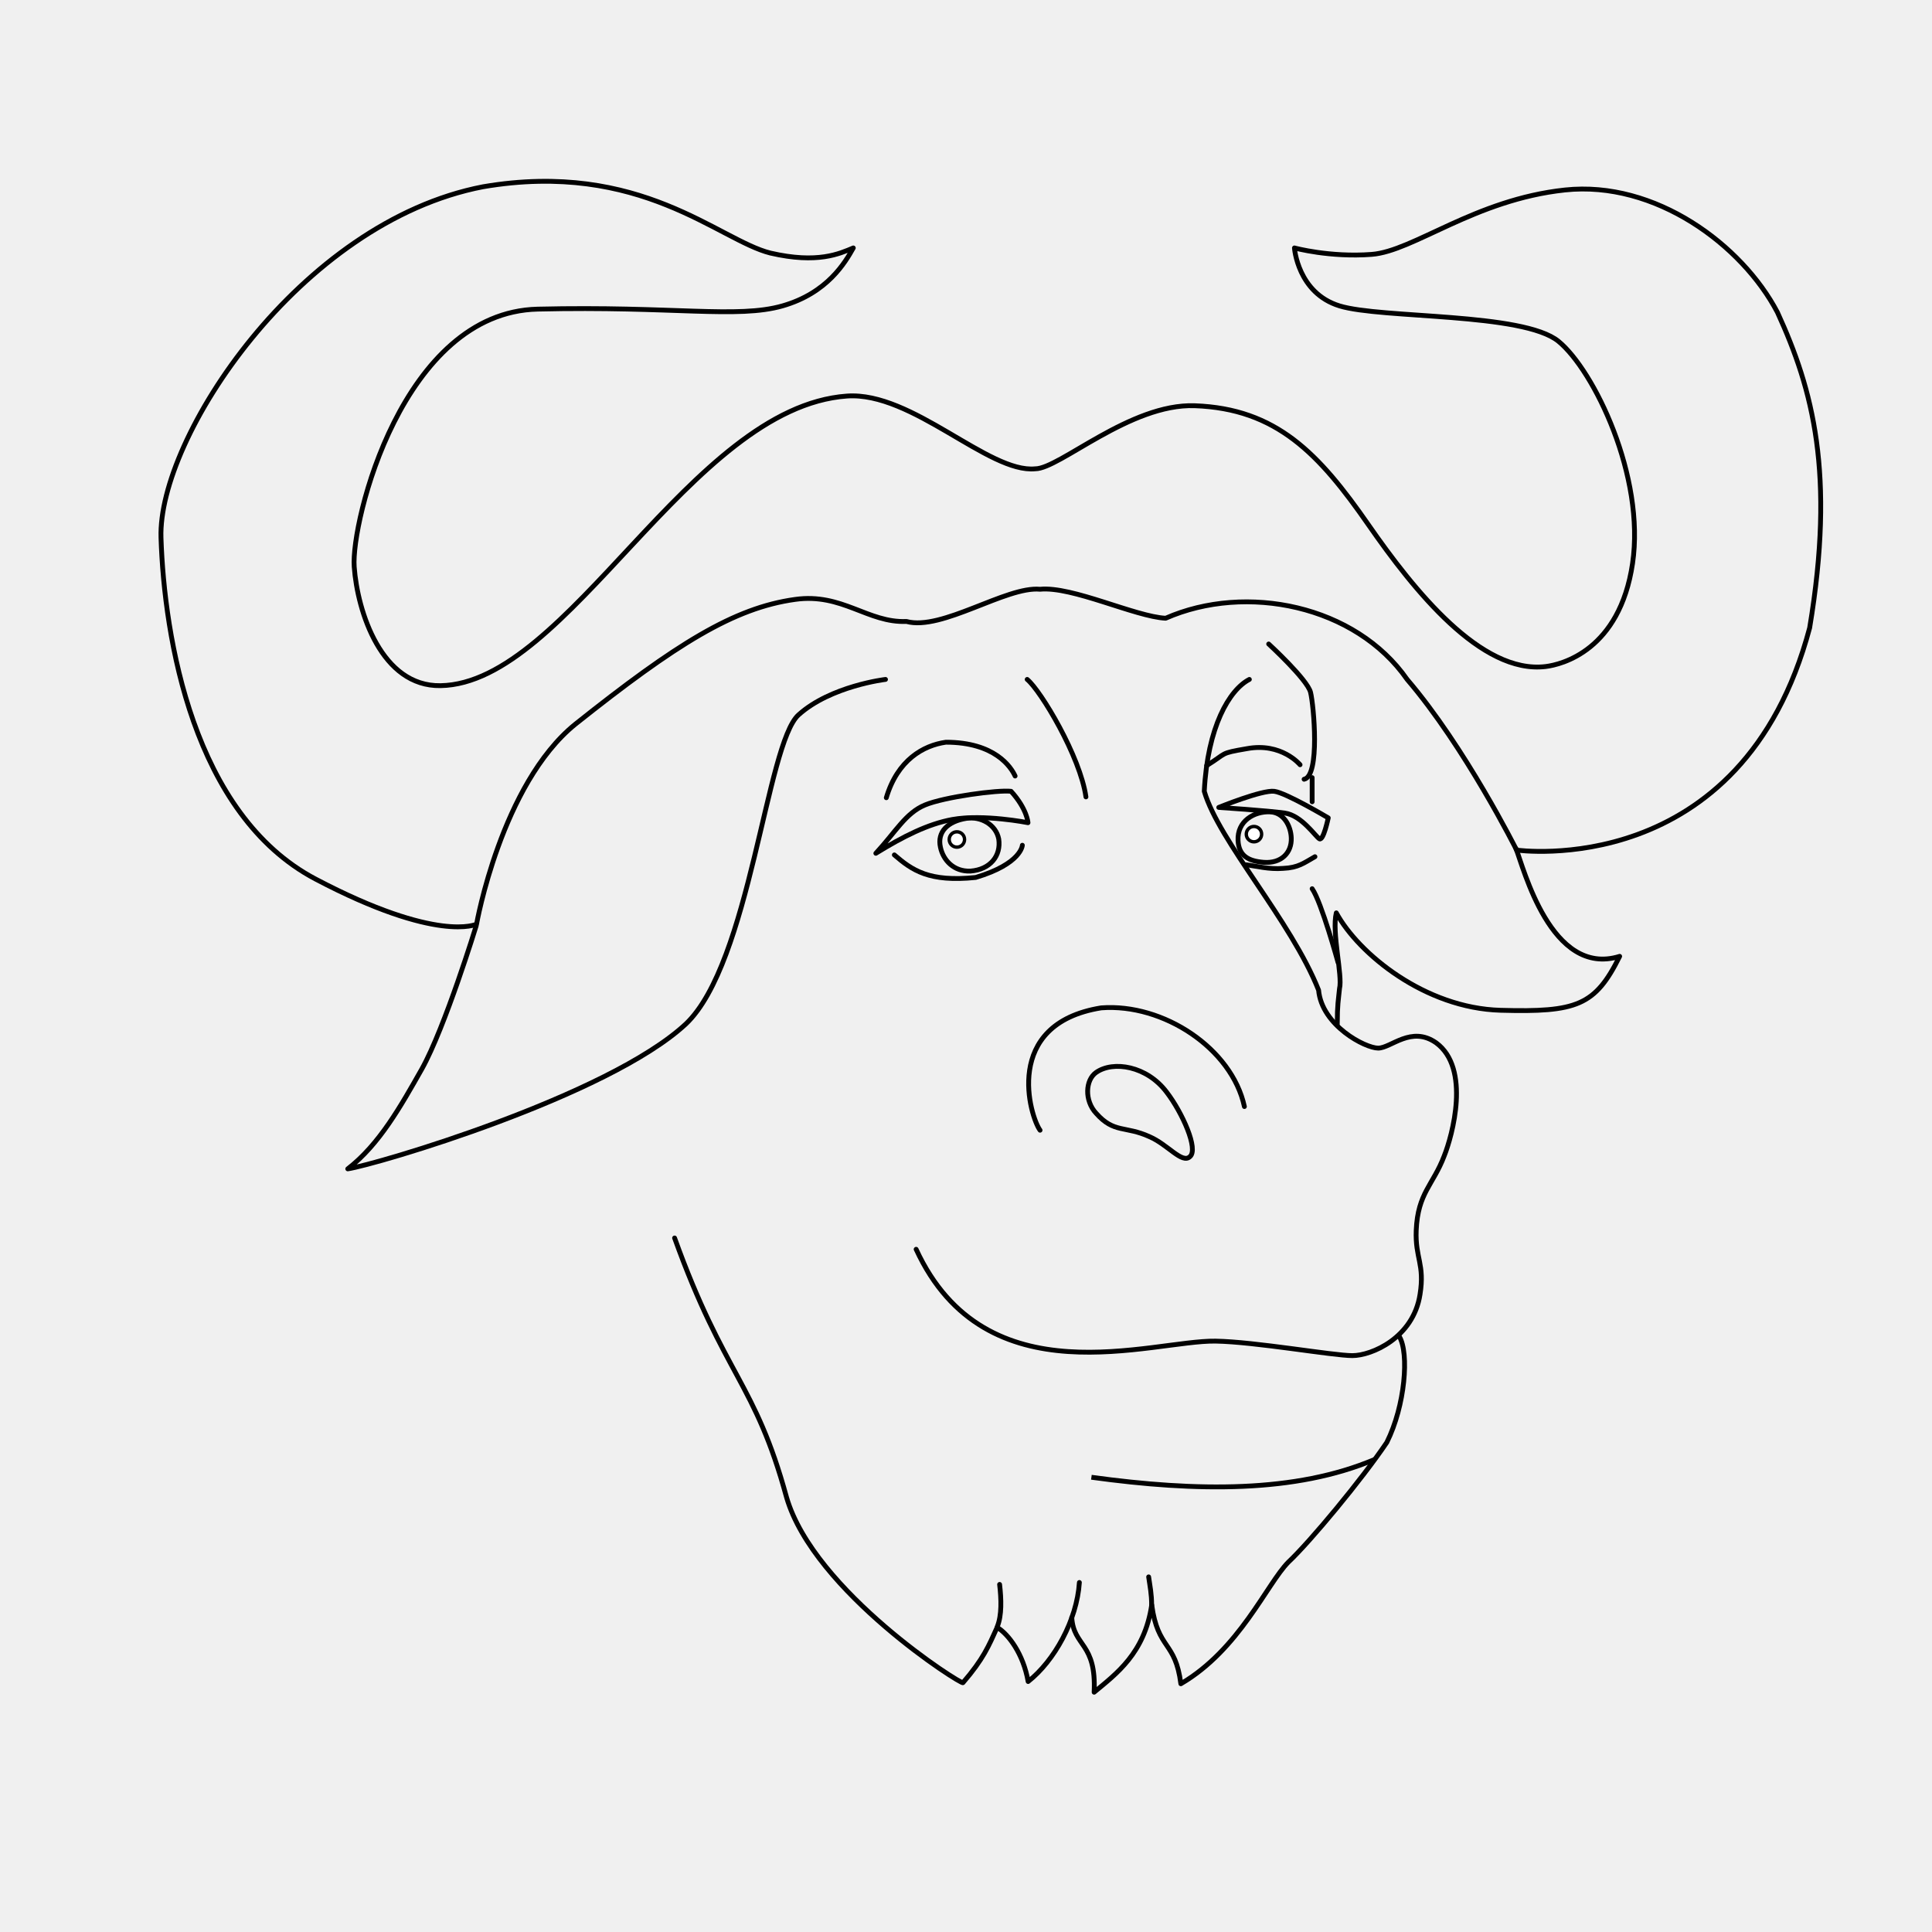
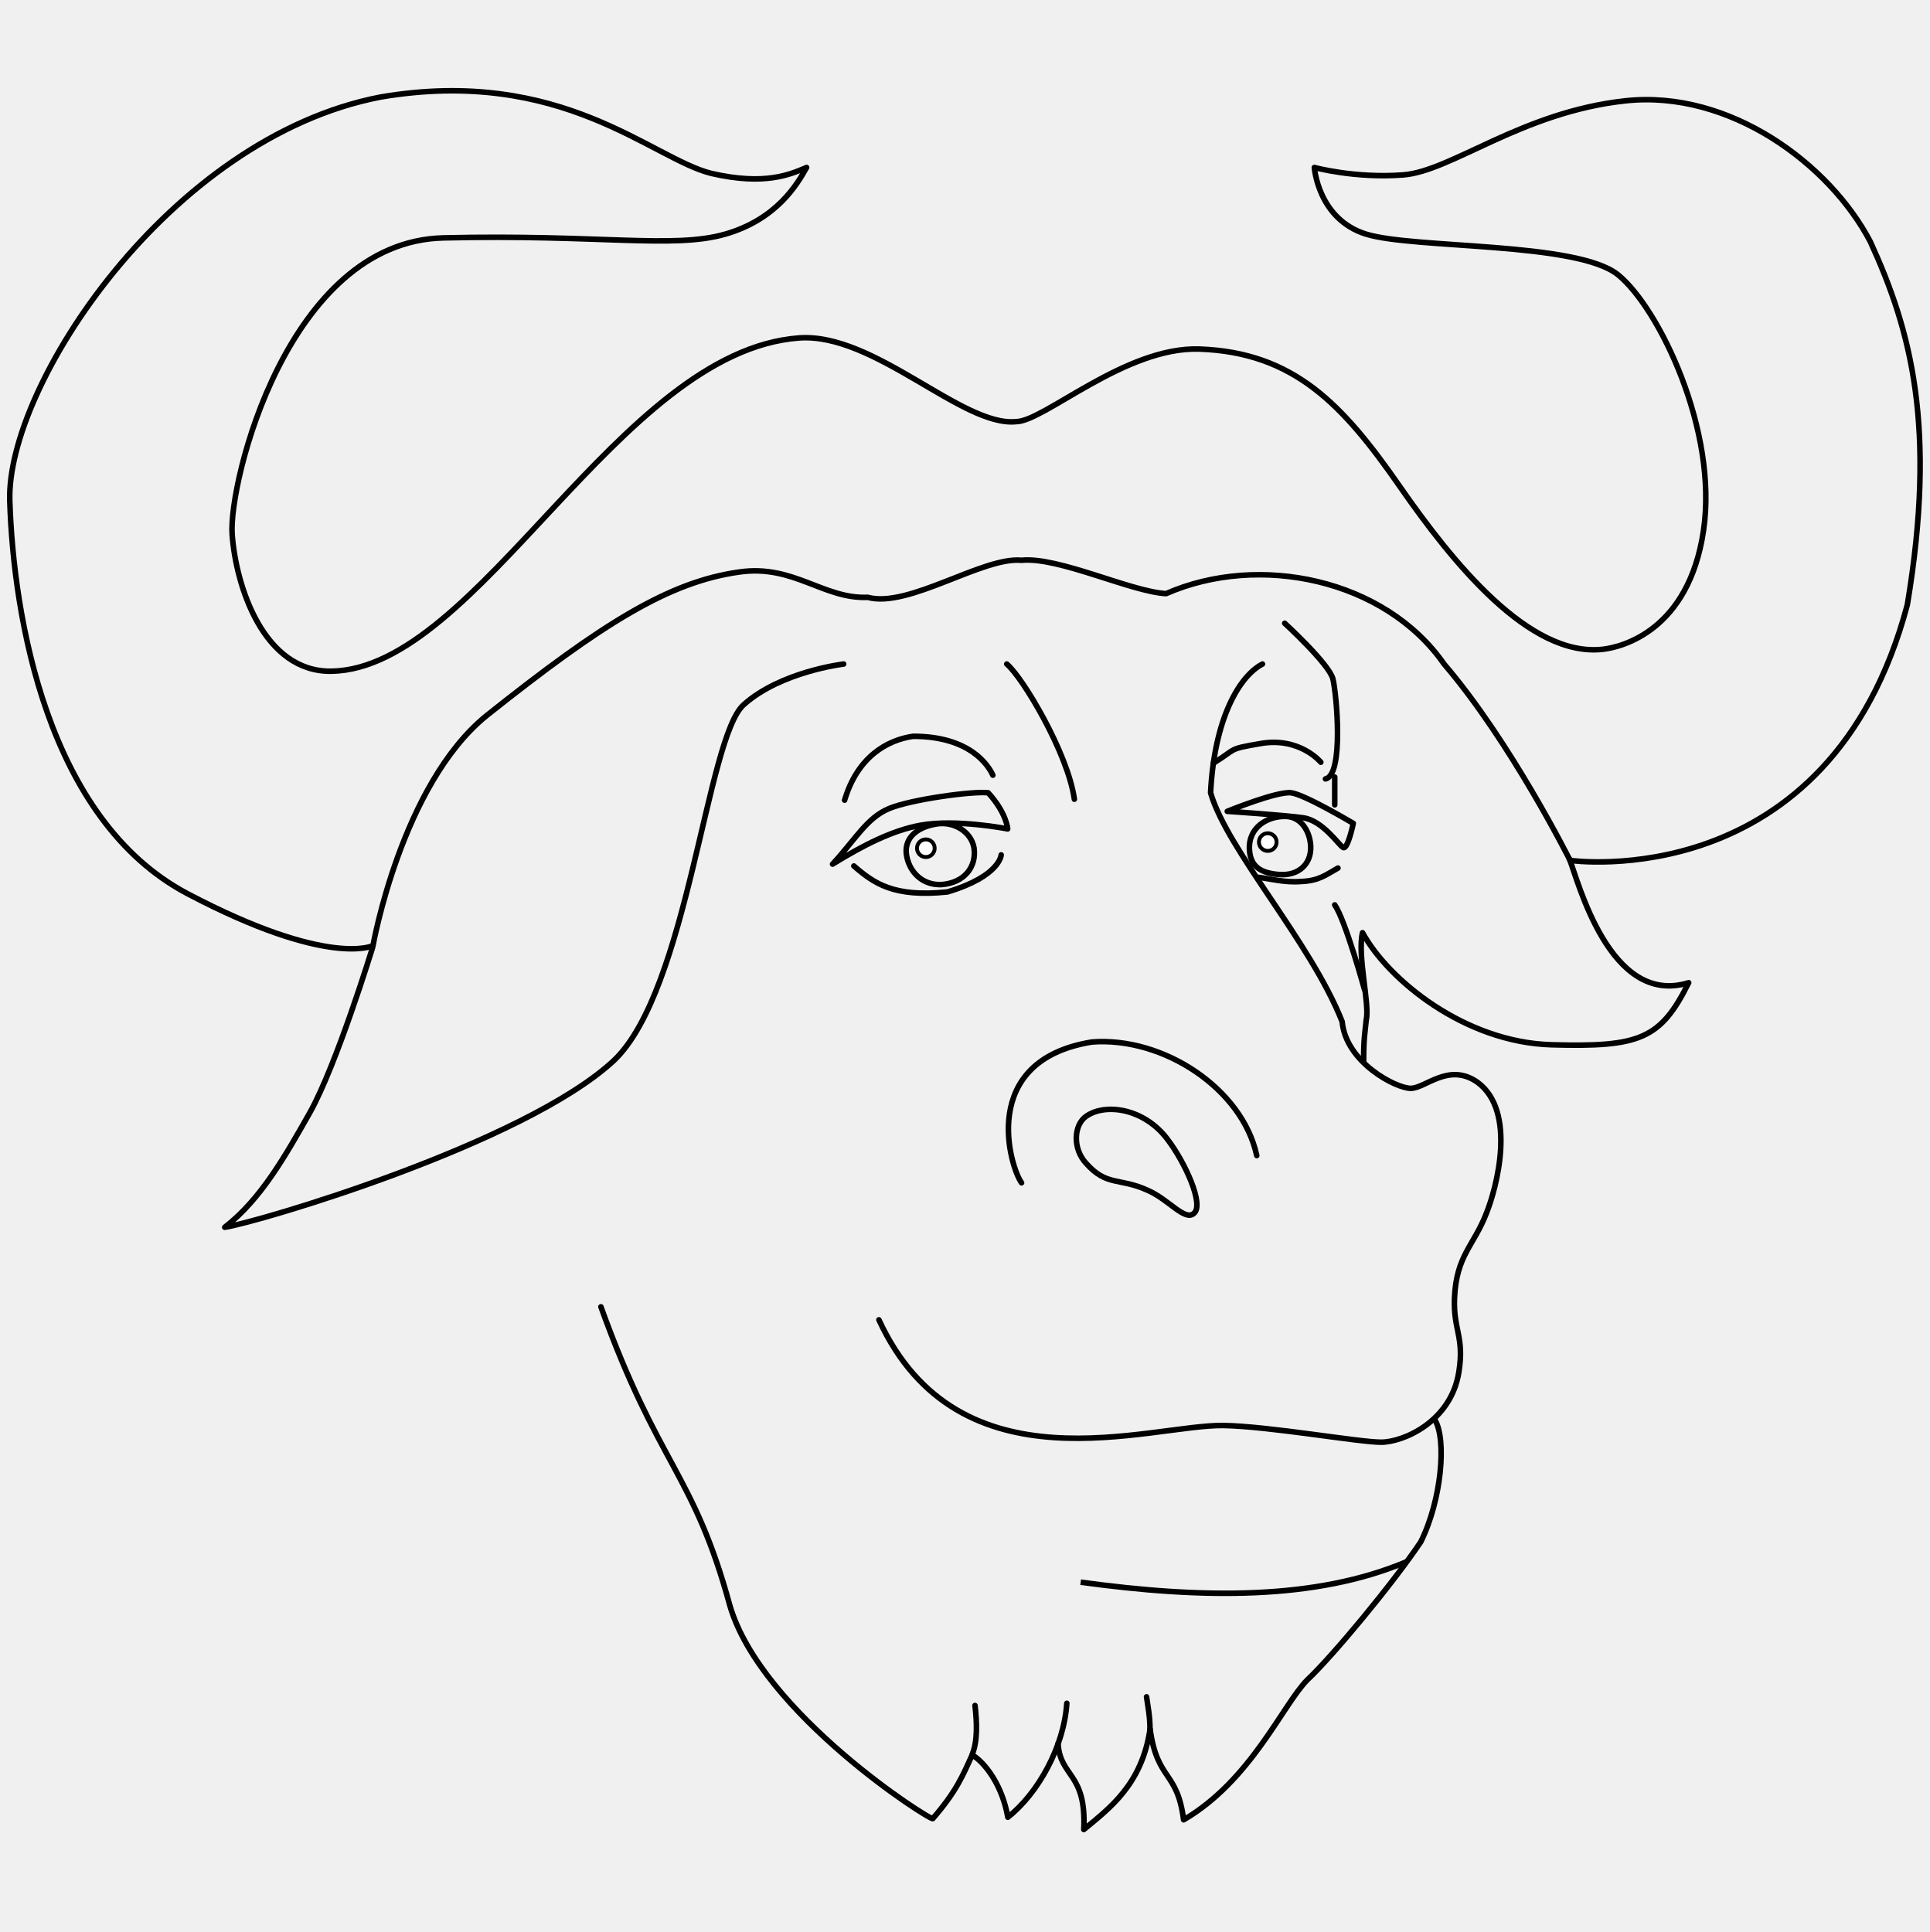
- <svg xmlns="http://www.w3.org/2000/svg" xmlns:xlink="http://www.w3.org/1999/xlink" width="8.341in" height="8.341in" viewBox="0 0 600 600" id="svg602" version="1.1">
+ <svg xmlns="http://www.w3.org/2000/svg" xmlns:xlink="http://www.w3.org/1999/xlink" width="694.917" height="695.823" viewBox="0 0 520.701 521.38" id="svg602" version="1.1">
  <defs id="defs605">
    <linearGradient id="linearGradient659">
      <stop style="stop-color:#a0a0a0;stop-opacity:1;" offset="0" id="stop660" />
      <stop style="stop-color:#000000;stop-opacity:1;" offset="1" id="stop661" />
    </linearGradient>
    <linearGradient xlink:href="#linearGradient659" id="linearGradient662" x1="0.466" y1="0.967" x2="0.46" y2="0.052" />
  </defs>
-   <path style="stroke-width:1.499;stroke-dasharray:none;stroke-linejoin:round;stroke-linecap:round;fill:none;stroke:#000000;stroke-opacity:1;stroke-miterlimit:4;stroke-dashoffset:0" d="M 335.212 491.453 C 334.436 503.218 327.425 515.815 319.294 522.213 C 317.815 513.656 313.202 507.504 309.669 505.385 C 307.058 511.149 305.418 515.208 299.06 522.566 C 299.06 523.566 252.763 494.313 244.266 464.996 C 234.5 429.2 224.989 427.432 209.5 384.468 " id="path629" />
-   <path style="stroke-width:1.499;stroke-dasharray:none;stroke-linejoin:round;stroke-linecap:round;fill:none;stroke:#000000;stroke-opacity:1;fill-opacity:1;fill-rule:nonzero;stroke-miterlimit:4;stroke-dashoffset:0" d="M 178.619 224.943 C 209.926 200.019 227.901 188.785 246.917 186.156 C 261.527 184.082 269.506 193.498 281.5 193 C 292.5 196 312.506 181.999 322.996 182.998 C 332.987 181.999 352.501 191.499 362 192 C 386.984 181.012 420.998 188.002 437 211 C 455 232 471 264 471 264 C 471 264 541 274 562 195 C 570 147 563 121 552 97 C 541 76 514 56 486 59 C 458 62 439 78 426 79 C 413 80 402 77 402 77 C 402 77 403 91 416 95 C 429 99 473 97 484 106 C 495 115 511 148 507 175 C 503 202 484.956 206.405 480 207 C 459.956 209.405 439.143 183.372 425 163 C 409.637 140.871 396.448 126.908 371 126 C 350.977 125.304 328.998 145.597 321.53 145.587 C 307.038 147.066 283.277 121.531 263 123 C 214.277 126.531 176.499 212.256 136.823 212.94 C 118.499 213.256 111 190 110 176 C 109 162 125 97 167 96 C 209 95 229 99 243 95 C 257 91 262.527 81.415 265 77 C 260.761 78.766 253.936 81.998 239.234 78.587 C 223.239 74.589 198.876 49.649 150 58 C 93 69 49 136 50 167 C 51 198 60 253 98 273 C 136 293 148 287 148 287 C 148 287 155.668 243.58 178.619 224.943 z " id="path630" />
-   <path style="stroke-width:1.499;stroke-dasharray:none;stroke-linejoin:round;stroke-linecap:round;fill:none;stroke:#000000;stroke-opacity:1;stroke-miterlimit:4;stroke-dashoffset:0" d="M 147.886 287.523 C 147.886 287.523 138.234 319.048 131 332 C 124.443 343.563 117.831 355.406 108 363 C 116.537 361.764 188.761 340.532 213 318 C 233 299 238 231 248 222 C 258 213 275 211 275 211 " id="path631" />
-   <path style="stroke-width:1.499;stroke-dasharray:none;stroke-linejoin:round;stroke-linecap:round;fill:none;stroke:#000000;stroke-opacity:1;stroke-miterlimit:4;stroke-dashoffset:0" d="M 470.796 263.546 C 473.097 269.173 481.615 303.639 503 297 C 495.393 312.323 489.675 314.409 466 313.75 C 442.579 313.089 421.93 296.24 415 283.5 C 413.524 289.527 417 303 416 307 C 415.651 310.675 415.301 311.869 415.301 318.049 " id="path632" />
-   <path style="stroke-width:1.499;stroke-dasharray:none;stroke-linejoin:round;stroke-linecap:round;fill:none;stroke:#000000;stroke-opacity:1;stroke-miterlimit:4;stroke-dashoffset:0" d="" id="path633" />
-   <path style="stroke-width:1.499;stroke-dasharray:none;stroke-linejoin:round;stroke-linecap:round;fill:none;stroke:#000000;stroke-opacity:1;stroke-miterlimit:4;stroke-dashoffset:0" d="M 386.458 343.647 C 382.573 325.632 361.298 311.532 342 313 C 311 318 320 347 323 351 " id="path634" />
-   <path style="font-size:12;stroke:#000000;stroke-width:1.499;stroke-linecap:round;stroke-linejoin:round;stroke-miterlimit:4;stroke-dasharray:none;stroke-dashoffset:0;fill:none" d="M 340.428 333.044 C 345.73 329.345 356.183 330.994 362.341 339.218 C 367.142 345.474 372.314 356.95 369.524 359.225 C 367.087 361.496 362.698 355.47 357.004 353.015 C 349.428 349.551 345.998 352.033 340.428 345.756 C 336.736 341.824 337.054 335.398 340.428 333.044 z " id="path635" />
-   <path style="stroke-width:1.499;stroke-dasharray:none;stroke-linejoin:round;stroke-linecap:round;fill:none;stroke:#000000;stroke-opacity:1;stroke-miterlimit:4;stroke-dashoffset:0" d="M 388 211 C 381.75 214.25 375 225.75 374 245.75 C 378.5 261.25 401 286 409.5 307.5 C 410.5 318.5 424 325.502 428 325.502 C 432 325.502 438.259 318.442 445.995 323.851 C 456.824 331.775 451.036 352.688 448.503 359 C 445.084 368.018 440.309 370.473 439.817 382.089 C 439.464 390.767 442.517 392.534 441 402 C 438.925 415.448 426 421 420 421 C 414 421 389.777 416.695 377.504 416.496 C 357.724 416.191 306.178 434.952 284.513 387.98 " id="path636" />
-   <path style="stroke-width:1.499;stroke-dasharray:none;stroke-linejoin:round;stroke-linecap:round;fill:none;stroke:#000000;stroke-opacity:1;stroke-miterlimit:4;stroke-dashoffset:0" d="M 434.577 415.077 C 437.668 420.287 436.381 436.524 430.695 447.934 C 423.028 459.33 406.919 478.749 400.114 485.129 C 393.435 491.887 384.89 512.321 366.72 522.911 C 365.026 509.525 359.597 512.482 357.679 498.409 C 355.457 513.489 346.629 519.841 339.795 525.532 C 340.535 510.046 333.401 511.483 332.843 502.306 " id="path637" />
-   <path style="stroke-width:1.499;stroke-dasharray:none;stroke-linejoin:round;stroke-linecap:round;fill:none;stroke:#000000;stroke-opacity:1;stroke-dashoffset:0;stroke-miterlimit:4" d="M 319 211 C 323.246 214.497 335.496 234.987 337.248 247.484 " id="path638" />
-   <path style="stroke-width:1.499;stroke-dasharray:none;stroke-linejoin:round;stroke-linecap:round;fill:none;stroke:#000000;stroke-opacity:1;stroke-miterlimit:4;stroke-dashoffset:0" d="M 394 200 C 394 200 406 211 407 215 C 408 219 410 241 405 242 " id="path639" />
-   <path style="stroke-width:1.499;stroke-dasharray:none;stroke-linejoin:round;stroke-linecap:round;fill:none;stroke:#000000;stroke-opacity:1;stroke-miterlimit:4;stroke-dashoffset:0" d="M 407.5 276 C 410.427 280.228 415.551 298.925 415.551 298.925 " id="path640" />
-   <path style="stroke-width:1.499;stroke-dasharray:none;stroke-linejoin:round;stroke-linecap:round;fill:none;stroke:#000000;stroke-opacity:1;stroke-miterlimit:4;stroke-dashoffset:0" d="M 407.5 249 C 407.5 249 407.5 241.5 407.5 241.5 " id="path641" />
-   <path style="stroke-width:1.499;stroke-dasharray:none;stroke-linejoin:round;stroke-linecap:round;fill:none;stroke:#000000;stroke-opacity:1;fill-opacity:1;stroke-miterlimit:4;stroke-dashoffset:0" d="M 378.5 250.75 C 378.5 250.75 392 245.25 395.75 245.75 C 399.5 246.25 412.5 254 412.5 254 C 412.5 254 411 261.25 409.75 260.5 C 408.5 259.75 404.25 253.25 399 252.5 C 393.75 251.75 378.5 250.75 378.5 250.75 z " id="path642" />
-   <path style="font-size:12;stroke:#000000;stroke-width:1.499;stroke-linecap:round;stroke-linejoin:round;stroke-miterlimit:4;stroke-dasharray:none;stroke-dashoffset:0;fill:none" d="M 394.396 252.13 C 389.508 251.95 384.183 254.941 384.487 261.031 C 384.734 265.826 387.727 267.423 392.454 267.8 C 397.896 268.217 401.181 264.841 401.016 260.246 C 400.889 256.47 398.636 252.28 394.396 252.13 z " id="path643" />
-   <path style="stroke-width:1.499;stroke-dasharray:none;stroke-linejoin:round;stroke-linecap:round;fill:none;stroke:#000000;stroke-opacity:1;fill-opacity:1;stroke-miterlimit:4;stroke-dashoffset:0" d="M 319.25 255.5 C 319.25 255.5 318.996 251.245 314 245.75 C 310.003 245.25 293.25 247.499 287.25 249.999 C 281.25 252.499 278.244 258.249 272 265 C 280.5 259.75 288.173 255.896 295.747 254.501 C 305.495 252.751 319.25 255.5 319.25 255.5 z " id="path644" />
-   <path style="stroke-width:1.499;stroke-dasharray:none;stroke-linejoin:round;stroke-linecap:round;fill:none;stroke:#000000;stroke-opacity:1;stroke-miterlimit:4;stroke-dashoffset:0" d="M 277.747 265.5 C 283.242 270.245 288.518 274.002 303.008 272.502 C 317.249 268.255 317.5 262.5 317.5 262.5 " id="path645" />
-   <path style="fill:none;fill-opacity:1;stroke:#000000;stroke-width:1.499;stroke-linecap:round;stroke-linejoin:round;stroke-miterlimit:4;stroke-dasharray:none;stroke-dashoffset:0;stroke-opacity:1" d="m 300.193,254.136 c -5.891,0.919 -9.194,4.23 -8.133,8.986 0.859,4.041 4.147,7.607 9.333,7.402 6.154,-0.48 9.527,-4.761 8.777,-9.945 -0.869,-4.561 -5.623,-7.096 -9.978,-6.443 z" id="path646" />
-   <path style="stroke-width:1.499;stroke-dasharray:none;stroke-linejoin:round;stroke-linecap:round;fill:none;stroke:#000000;stroke-opacity:1;stroke-miterlimit:4;stroke-dashoffset:0" d="M 275.25,247.742 C 278.748,236.003 286.755,231.499 293.754,230.5 C 309.004,230.499 314,238.252 315.25,241" id="path647" />
-   <path style="stroke-width:1.499;stroke-dasharray:none;stroke-linejoin:round;stroke-linecap:round;fill:none;stroke:#000000;stroke-opacity:1;stroke-miterlimit:4;stroke-dashoffset:0" d="M 374.751 237.753 C 381.245 233.757 378.502 234 387.248 232.5 C 397.993 230.5 403.745 237.499 403.745 237.499 " id="path648" />
-   <path style="fill:none;fill-rule:evenodd;stroke:black;stroke-opacity:1;stroke-width:1.499;stroke-linejoin:round;stroke-linecap:round;stroke-dasharray:none;stroke-dashoffset:0;fill-opacity:1;stroke-miterlimit:4" d="M 386.889 268.559 C 390.094 268.934 394.048 270.058 398.503 269.683 C 403.207 269.475 404.913 268.018 408.368 266.062 " id="path652" />
-   <path style="fill-rule:evenodd;stroke:none;fill:none;fill-opacity:1;stroke-opacity:1;stroke-width:1.124;stroke-linejoin:round;stroke-linecap:round;stroke-miterlimit:4;stroke-dasharray:none;stroke-dashoffset:0" id="path657" d="M 299.72 261.441 A 2.248 2.373 0 1 0 295.224 261.441 A 2.248 2.373 0 1 0  299.72 261.441 z" transform="matrix(1.33334,0,0,1.33334,-98.4101,-87.60663)" />
-   <path style="fill-rule:evenodd;stroke:none;fill:none;fill-opacity:1;stroke-opacity:1;stroke-width:1.285;stroke-linejoin:round;stroke-linecap:round;stroke-miterlimit:4;stroke-dasharray:none;stroke-dashoffset:0" id="path658" d="M 299.72 261.441 A 2.248 2.373 0 1 0 295.224 261.441 A 2.248 2.373 0 1 0  299.72 261.441 z" transform="matrix(1.166669,0,0,1.166672,43.45883,-46.17665)" />
-   <path style="fill:none;fill-rule:evenodd;stroke:black;stroke-opacity:1;stroke-width:1.499;stroke-linejoin:round;stroke-linecap:round;stroke-dasharray:none;stroke-dashoffset:0;fill-opacity:1;stroke-miterlimit:4" d="M 309.731 505.126 C 311.144 501.594 310.967 496.648 310.438 492.057 " id="path736" />
-   <path style="fill:none;fill-rule:evenodd;stroke:black;stroke-opacity:1;stroke-width:1.499;stroke-linejoin:round;stroke-linecap:round;stroke-dasharray:none;stroke-dashoffset:0;fill-opacity:1;stroke-miterlimit:4" d="M 357.654 498.531 C 357.654 494.998 357.138 492.652 356.724 489.716 " id="path737" />
-   <path style="fill:none;stroke:#000000;stroke-width:1.499;stroke-linecap:butt;stroke-linejoin:miter;stroke-opacity:1;stroke-miterlimit:4;stroke-dasharray:none" d="m 426.917,453.241 c -24.614,10.411 -55.158,10.04 -87.976,5.535" id="path4530" />
-   <circle style="opacity:1;fill:#ffffff;fill-opacity:1;fill-rule:nonzero;stroke:#000000;stroke-width:1.049;stroke-linecap:round;stroke-miterlimit:4;stroke-dasharray:none;stroke-dashoffset:0;stroke-opacity:1" id="path5367" cx="297.171" cy="260.707" r="2.384" />
-   <circle style="opacity:1;fill:#ffffff;fill-opacity:1;fill-rule:nonzero;stroke:#000000;stroke-width:1.049;stroke-linecap:round;stroke-miterlimit:4;stroke-dasharray:none;stroke-dashoffset:0;stroke-opacity:1" id="path5367-3" cx="389.429" cy="259.051" r="2.384" />
+   <path style="fill:none;stroke:#000000;stroke-width:1.499;stroke-linecap:round;stroke-linejoin:round;stroke-miterlimit:4;stroke-dasharray:none;stroke-dashoffset:0;stroke-opacity:1" d="m 287.851,459.652 c -0.776,11.765 -7.787,24.362 -15.918,30.759 -1.479,-8.557 -6.092,-14.709 -9.624,-16.828 -2.611,5.764 -4.251,9.823 -10.609,17.181 0,1 -46.297,-28.253 -54.794,-57.57 -9.765,-35.796 -19.277,-37.565 -34.766,-80.528" id="path629" />
+   <path style="fill:none;fill-opacity:1;fill-rule:nonzero;stroke:#000000;stroke-width:1.499;stroke-linecap:round;stroke-linejoin:round;stroke-miterlimit:4;stroke-dasharray:none;stroke-dashoffset:0;stroke-opacity:1" d="m 131.258,193.141 c 31.308,-24.924 49.282,-36.157 68.298,-38.787 14.61,-2.075 22.588,7.342 34.582,6.844 11,3 31.007,-11.001 41.497,-10.002 9.991,-0.999 29.505,8.501 39.004,9.002 24.984,-10.988 58.998,-3.998 75,19 18,21 34,53 34,53 0,0 70,10 91,-69 8,-48 1,-74 -10,-98 -11,-21 -38,-41 -66,-38 -28,3 -47,19 -60,20 -13,1 -24,-2 -24,-2 0,0 1,14 14,18 13,4 57,2 68,11 11,9 27,42 23,69 -4,27 -22.044,31.405 -27,32 -20.044,2.405 -40.857,-23.628 -55,-44 -15.363,-22.129 -28.552,-36.092 -54,-37 -20.023,-0.696 -42.002,19.597 -49.47,19.587 -14.491,1.479 -38.253,-24.056 -58.53,-22.587 -48.723,3.531 -86.501,89.256 -126.177,89.94 -18.325,0.316 -25.823,-22.94 -26.823,-36.94 -1,-14 15,-79 57,-80 42,-1 62,3 76,-1 14,-4 19.527,-13.585 22,-18 -4.239,1.766 -11.064,4.998 -25.766,1.587 -15.995,-3.998 -40.358,-28.938 -89.234,-20.587 C 45.64,37.199 1.64,104.199 2.64,135.199 c 1,31 10,86 48,106 38,20 50,14 50,14 0,0 7.668,-43.42 30.619,-62.057 z" id="path630" />
+   <path style="fill:none;stroke:#000000;stroke-width:1.499;stroke-linecap:round;stroke-linejoin:round;stroke-miterlimit:4;stroke-dasharray:none;stroke-dashoffset:0;stroke-opacity:1" d="m 100.525,255.721 c 0,0 -9.652,31.526 -16.886,44.477 -6.557,11.563 -13.169,23.406 -23,31 8.537,-1.236 80.761,-22.468 105,-45 20,-19 25,-87 35,-96 10,-9 27,-11 27,-11" id="path631" />
+   <path style="fill:none;stroke:#000000;stroke-width:1.499;stroke-linecap:round;stroke-linejoin:round;stroke-miterlimit:4;stroke-dasharray:none;stroke-dashoffset:0;stroke-opacity:1" d="m 423.436,231.745 c 2.301,5.626 10.818,40.093 32.204,33.454 -7.607,15.323 -13.325,17.409 -37,16.75 -23.421,-0.661 -44.07,-17.51 -51,-30.25 -1.476,6.027 2,19.5 1,23.5 -0.349,3.675 -0.699,4.869 -0.699,11.049" id="path632" />
+   <path style="fill:none;stroke:#000000;stroke-width:1.499;stroke-linecap:round;stroke-linejoin:round;stroke-miterlimit:4;stroke-dasharray:none;stroke-dashoffset:0;stroke-opacity:1" d="" id="path633" />
+   <path style="fill:none;stroke:#000000;stroke-width:1.499;stroke-linecap:round;stroke-linejoin:round;stroke-miterlimit:4;stroke-dasharray:none;stroke-dashoffset:0;stroke-opacity:1" d="m 339.098,311.846 c -3.885,-18.015 -25.16,-32.114 -44.458,-30.647 -31,5 -22,34 -19,38" id="path634" />
+   <path style="font-size:12px;fill:none;stroke:#000000;stroke-width:1.499;stroke-linecap:round;stroke-linejoin:round;stroke-miterlimit:4;stroke-dasharray:none;stroke-dashoffset:0" d="m 293.067,301.243 c 5.303,-3.7 15.755,-2.05 21.913,6.174 4.801,6.256 9.973,17.732 7.183,20.007 -2.437,2.271 -6.826,-3.756 -12.52,-6.21 -7.576,-3.464 -11.006,-0.982 -16.576,-7.259 -3.691,-3.932 -3.374,-10.358 0,-12.712 z" id="path635" />
+   <path style="fill:none;stroke:#000000;stroke-width:1.499;stroke-linecap:round;stroke-linejoin:round;stroke-miterlimit:4;stroke-dasharray:none;stroke-dashoffset:0;stroke-opacity:1" d="m 340.64,179.199 c -6.25,3.25 -13,14.75 -14,34.75 4.5,15.5 27,40.25 35.5,61.75 1,11 14.5,18.002 18.5,18.002 4,0 10.259,-7.06 17.995,-1.651 10.829,7.924 5.041,28.837 2.508,35.149 -3.419,9.018 -8.194,11.473 -8.687,23.089 -0.353,8.678 2.7,10.445 1.183,19.911 -2.075,13.448 -15,19 -21,19 -6,0 -30.223,-4.305 -42.496,-4.504 -19.78,-0.305 -71.326,18.456 -92.992,-28.515" id="path636" />
+   <path style="fill:none;stroke:#000000;stroke-width:1.499;stroke-linecap:round;stroke-linejoin:round;stroke-miterlimit:4;stroke-dasharray:none;stroke-dashoffset:0;stroke-opacity:1" d="m 387.217,383.276 c 3.091,5.21 1.804,21.447 -3.882,32.857 -7.668,11.396 -23.776,30.815 -30.581,37.195 -6.679,6.758 -15.225,27.192 -33.394,37.782 -1.695,-13.386 -7.124,-10.429 -9.042,-24.501 -2.222,15.08 -11.05,21.432 -17.883,27.123 0.74,-15.486 -6.394,-14.05 -6.952,-23.227" id="path637" />
+   <path style="fill:none;stroke:#000000;stroke-width:1.499;stroke-linecap:round;stroke-linejoin:round;stroke-miterlimit:4;stroke-dasharray:none;stroke-dashoffset:0;stroke-opacity:1" d="m 271.64,179.199 c 4.246,3.497 16.496,23.987 18.248,36.484" id="path638" />
+   <path style="fill:none;stroke:#000000;stroke-width:1.499;stroke-linecap:round;stroke-linejoin:round;stroke-miterlimit:4;stroke-dasharray:none;stroke-dashoffset:0;stroke-opacity:1" d="m 346.64,168.199 c 0,0 12,11 13,15 1,4 3,26 -2,27" id="path639" />
+   <path style="fill:none;stroke:#000000;stroke-width:1.499;stroke-linecap:round;stroke-linejoin:round;stroke-miterlimit:4;stroke-dasharray:none;stroke-dashoffset:0;stroke-opacity:1" d="m 360.14,244.199 c 2.927,4.228 8.051,22.925 8.051,22.925" id="path640" />
+   <path style="fill:none;stroke:#000000;stroke-width:1.499;stroke-linecap:round;stroke-linejoin:round;stroke-miterlimit:4;stroke-dasharray:none;stroke-dashoffset:0;stroke-opacity:1" d="m 360.14,217.199 c 0,0 0,-7.5 0,-7.5" id="path641" />
+   <path style="fill:none;fill-opacity:1;stroke:#000000;stroke-width:1.499;stroke-linecap:round;stroke-linejoin:round;stroke-miterlimit:4;stroke-dasharray:none;stroke-dashoffset:0;stroke-opacity:1" d="m 331.14,218.949 c 0,0 13.5,-5.5 17.25,-5 3.75,0.5 16.75,8.25 16.75,8.25 0,0 -1.5,7.25 -2.75,6.5 -1.25,-0.75 -5.5,-7.25 -10.75,-8 -5.25,-0.75 -20.5,-1.75 -20.5,-1.75 z" id="path642" />
+   <path style="font-size:12px;fill:none;stroke:#000000;stroke-width:1.499;stroke-linecap:round;stroke-linejoin:round;stroke-miterlimit:4;stroke-dasharray:none;stroke-dashoffset:0" d="m 347.035,220.329 c -4.888,-0.181 -10.212,2.811 -9.909,8.901 0.247,4.795 3.24,6.392 7.968,6.769 5.441,0.417 8.726,-2.959 8.562,-7.554 -0.128,-3.776 -2.38,-7.966 -6.62,-8.116 z" id="path643" />
+   <path style="fill:none;fill-opacity:1;stroke:#000000;stroke-width:1.499;stroke-linecap:round;stroke-linejoin:round;stroke-miterlimit:4;stroke-dasharray:none;stroke-dashoffset:0;stroke-opacity:1" d="m 271.89,223.699 c 0,0 -0.254,-4.255 -5.25,-9.75 -3.997,-0.499 -20.75,1.749 -26.75,4.249 -6,2.5 -9.006,8.249 -15.249,15.001 8.5,-5.25 16.173,-9.104 23.747,-10.499 9.748,-1.75 23.503,0.999 23.503,0.999 z" id="path644" />
+   <path style="fill:none;stroke:#000000;stroke-width:1.499;stroke-linecap:round;stroke-linejoin:round;stroke-miterlimit:4;stroke-dasharray:none;stroke-dashoffset:0;stroke-opacity:1" d="m 230.387,233.699 c 5.495,4.745 10.771,8.502 25.261,7.003 14.24,-4.247 14.492,-10.002 14.492,-10.002" id="path645" />
+   <path style="fill:none;fill-opacity:1;stroke:#000000;stroke-width:1.499;stroke-linecap:round;stroke-linejoin:round;stroke-miterlimit:4;stroke-dasharray:none;stroke-dashoffset:0;stroke-opacity:1" d="m 252.832,222.334 c -5.891,0.919 -9.194,4.23 -8.133,8.986 0.859,4.041 4.147,7.607 9.333,7.402 6.154,-0.48 9.527,-4.761 8.777,-9.945 -0.869,-4.561 -5.623,-7.096 -9.978,-6.443 z" id="path646" />
+   <path style="fill:none;stroke:#000000;stroke-width:1.499;stroke-linecap:round;stroke-linejoin:round;stroke-miterlimit:4;stroke-dasharray:none;stroke-dashoffset:0;stroke-opacity:1" d="m 227.889,215.941 c 3.498,-11.739 11.505,-16.243 18.504,-17.242 15.251,-9e-4 20.247,7.752 21.496,10.5" id="path647" />
+   <path style="fill:none;stroke:#000000;stroke-width:1.499;stroke-linecap:round;stroke-linejoin:round;stroke-miterlimit:4;stroke-dasharray:none;stroke-dashoffset:0;stroke-opacity:1" d="m 327.391,205.952 c 6.494,-3.996 3.751,-3.753 12.497,-5.253 10.745,-2 16.497,4.999 16.497,4.999" id="path648" />
+   <path style="fill:none;fill-opacity:1;fill-rule:evenodd;stroke:#000000;stroke-width:1.499;stroke-linecap:round;stroke-linejoin:round;stroke-miterlimit:4;stroke-dasharray:none;stroke-dashoffset:0;stroke-opacity:1" d="m 339.528,236.758 c 3.205,0.375 7.16,1.499 11.614,1.124 4.704,-0.208 6.411,-1.665 9.866,-3.622" id="path652" />
+   <ellipse style="fill:none;fill-opacity:1;fill-rule:evenodd;stroke:none;stroke-width:1.499;stroke-linecap:round;stroke-linejoin:round;stroke-miterlimit:4;stroke-dasharray:none;stroke-dashoffset:0;stroke-opacity:1" id="path657" cx="250.861" cy="229.182" rx="2.997" ry="3.164" />
+   <ellipse style="fill:none;fill-opacity:1;fill-rule:evenodd;stroke:none;stroke-width:1.499;stroke-linecap:round;stroke-linejoin:round;stroke-miterlimit:4;stroke-dasharray:none;stroke-dashoffset:0;stroke-opacity:1" id="path658" cx="343.15" cy="227.038" rx="2.623" ry="2.768" />
+   <path style="fill:none;fill-opacity:1;fill-rule:evenodd;stroke:#000000;stroke-width:1.499;stroke-linecap:round;stroke-linejoin:round;stroke-miterlimit:4;stroke-dasharray:none;stroke-dashoffset:0;stroke-opacity:1" d="m 262.371,473.325 c 1.413,-3.532 1.236,-8.477 0.707,-13.069" id="path736" />
+   <path style="fill:none;fill-opacity:1;fill-rule:evenodd;stroke:#000000;stroke-width:1.499;stroke-linecap:round;stroke-linejoin:round;stroke-miterlimit:4;stroke-dasharray:none;stroke-dashoffset:0;stroke-opacity:1" d="m 310.293,466.729 c 0,-3.532 -0.515,-5.878 -0.929,-8.815" id="path737" />
+   <path style="fill:none;stroke:#000000;stroke-width:1.499;stroke-linecap:butt;stroke-linejoin:miter;stroke-miterlimit:4;stroke-dasharray:none;stroke-opacity:1" d="m 379.557,421.44 c -24.614,10.411 -55.158,10.04 -87.976,5.535" id="path4530" />
+   <circle style="opacity:1;fill:#ffffff;fill-opacity:1;fill-rule:nonzero;stroke:#000000;stroke-width:1.049;stroke-linecap:round;stroke-miterlimit:4;stroke-dasharray:none;stroke-dashoffset:0;stroke-opacity:1" id="path5367" cx="249.811" cy="228.906" r="2.384" />
+   <circle style="opacity:1;fill:#ffffff;fill-opacity:1;fill-rule:nonzero;stroke:#000000;stroke-width:1.049;stroke-linecap:round;stroke-miterlimit:4;stroke-dasharray:none;stroke-dashoffset:0;stroke-opacity:1" id="path5367-3" cx="342.068" cy="227.25" r="2.384" />
</svg>
